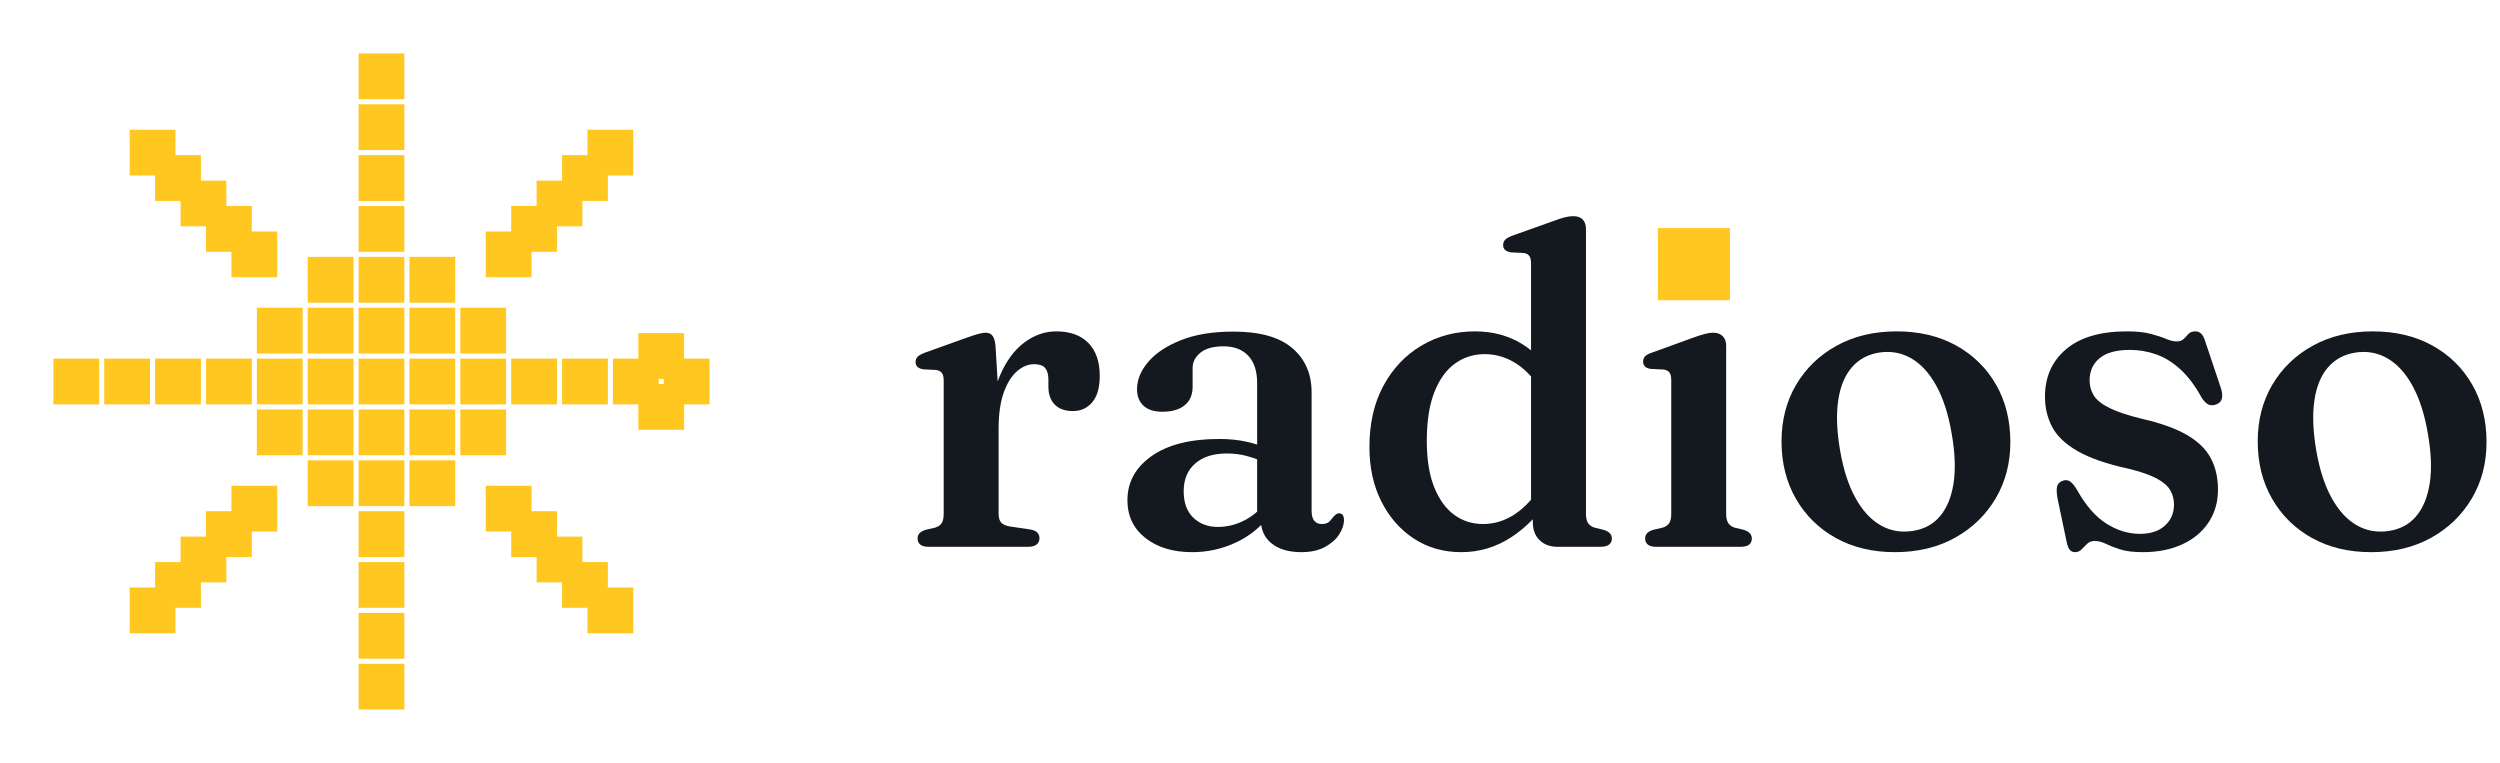
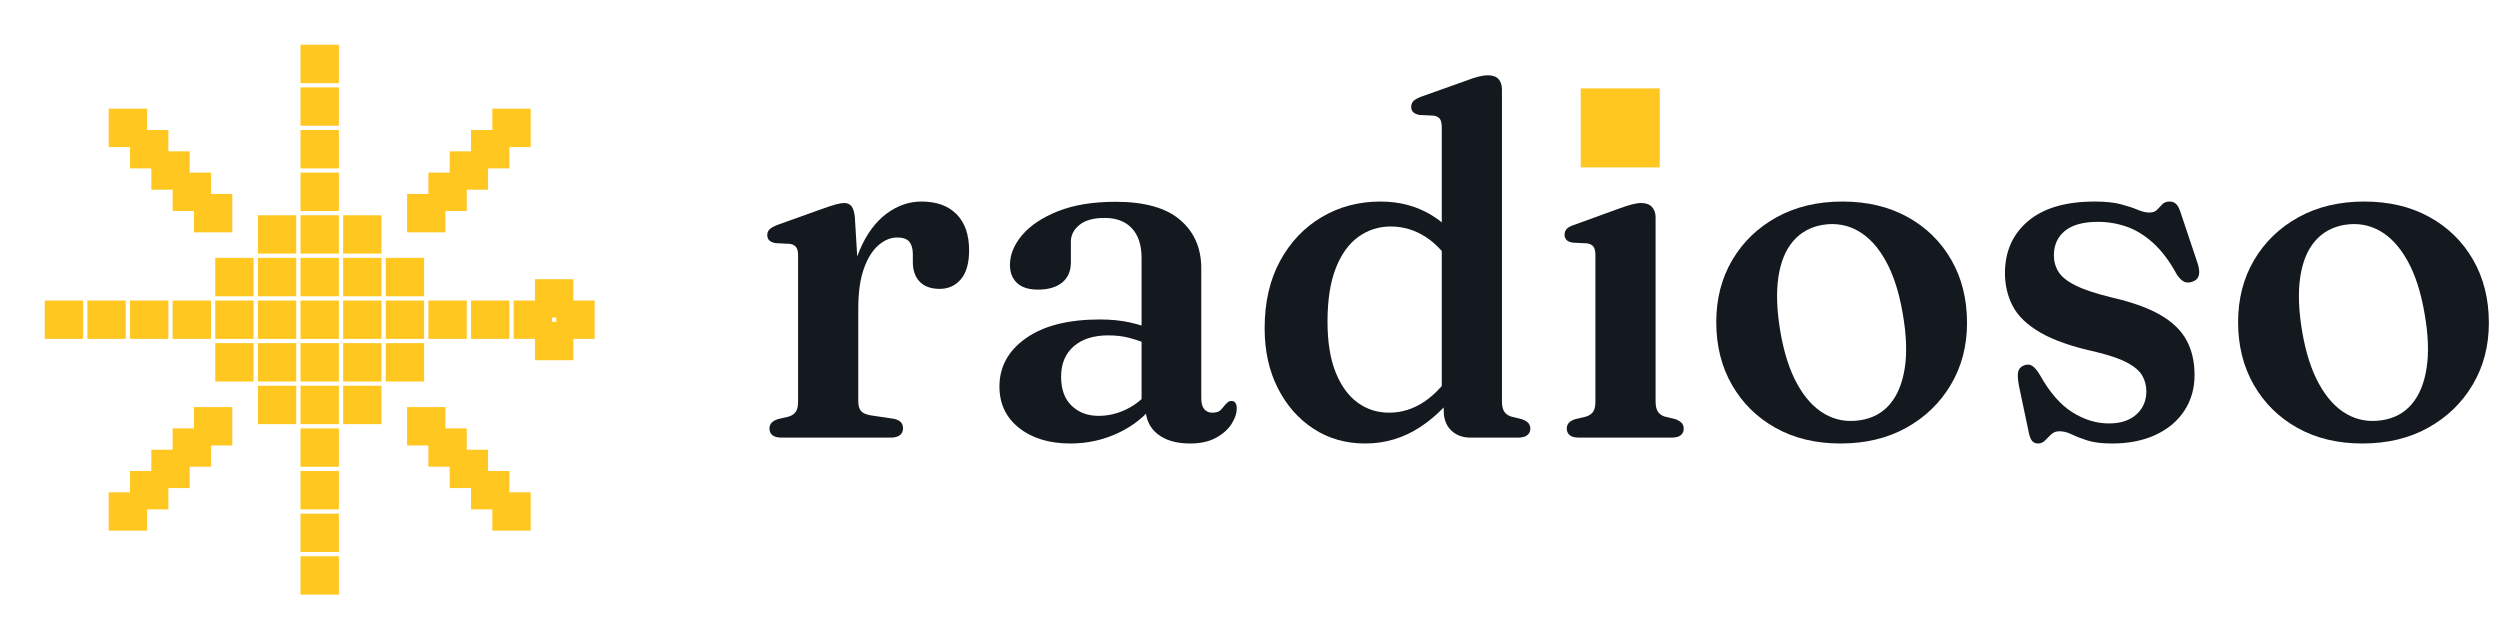
- <svg xmlns="http://www.w3.org/2000/svg" width="983" height="300" viewBox="0 0 983 300">
+ <svg xmlns="http://www.w3.org/2000/svg" width="1173" height="300" viewBox="0 0 1173 300">
  <g>
    <path d="M0 0 C5.94 0 11.88 0 18 0 C18 3.3 18 6.6 18 10 C21.3 10 24.6 10 28 10 C28 13.3 28 16.6 28 20 C31.3 20 34.6 20 38 20 C38 23.3 38 26.6 38 30 C41.3 30 44.6 30 48 30 C48 33.3 48 36.6 48 40 C51.3 40 54.6 40 58 40 C58 45.94 58 51.88 58 58 C52.06 58 46.12 58 40 58 C40 54.7 40 51.4 40 48 C36.7 48 33.4 48 30 48 C30 44.7 30 41.4 30 38 C26.7 38 23.4 38 20 38 C20 34.7 20 31.4 20 28 C16.7 28 13.4 28 10 28 C10 24.7 10 21.4 10 18 C6.7 18 3.4 18 0 18 C0 12.06 0 6.12 0 0 Z " fill="#FFC720" transform="translate(191,191)" />
    <path d="M0 0 C5.94 0 11.88 0 18 0 C18 5.94 18 11.88 18 18 C14.7 18 11.4 18 8 18 C8 21.3 8 24.6 8 28 C4.7 28 1.4 28 -2 28 C-2 31.3 -2 34.6 -2 38 C-5.3 38 -8.6 38 -12 38 C-12 41.3 -12 44.6 -12 48 C-15.3 48 -18.6 48 -22 48 C-22 51.3 -22 54.6 -22 58 C-27.94 58 -33.88 58 -40 58 C-40 52.06 -40 46.12 -40 40 C-36.7 40 -33.4 40 -30 40 C-30 36.7 -30 33.4 -30 30 C-26.7 30 -23.4 30 -20 30 C-20 26.7 -20 23.4 -20 20 C-16.7 20 -13.4 20 -10 20 C-10 16.7 -10 13.4 -10 10 C-6.7 10 -3.4 10 0 10 C0 6.7 0 3.4 0 0 Z " fill="#FFC720" transform="translate(91,191)" />
    <path d="M0 0 C5.94 0 11.88 0 18 0 C18 5.94 18 11.88 18 18 C14.7 18 11.4 18 8 18 C8 21.3 8 24.6 8 28 C4.7 28 1.4 28 -2 28 C-2 31.3 -2 34.6 -2 38 C-5.3 38 -8.6 38 -12 38 C-12 41.3 -12 44.6 -12 48 C-15.3 48 -18.6 48 -22 48 C-22 51.3 -22 54.6 -22 58 C-27.94 58 -33.88 58 -40 58 C-40 52.06 -40 46.12 -40 40 C-36.7 40 -33.4 40 -30 40 C-30 36.7 -30 33.4 -30 30 C-26.7 30 -23.4 30 -20 30 C-20 26.7 -20 23.4 -20 20 C-16.7 20 -13.4 20 -10 20 C-10 16.7 -10 13.4 -10 10 C-6.7 10 -3.4 10 0 10 C0 6.7 0 3.4 0 0 Z " fill="#FFC720" transform="translate(231,51)" />
    <path d="M0 0 C5.94 0 11.88 0 18 0 C18 3.3 18 6.6 18 10 C21.3 10 24.6 10 28 10 C28 13.3 28 16.6 28 20 C31.3 20 34.6 20 38 20 C38 23.3 38 26.6 38 30 C41.3 30 44.6 30 48 30 C48 33.3 48 36.6 48 40 C51.3 40 54.6 40 58 40 C58 45.94 58 51.88 58 58 C52.06 58 46.12 58 40 58 C40 54.7 40 51.4 40 48 C36.7 48 33.4 48 30 48 C30 44.7 30 41.4 30 38 C26.7 38 23.4 38 20 38 C20 34.7 20 31.4 20 28 C16.7 28 13.4 28 10 28 C10 24.7 10 21.4 10 18 C6.7 18 3.4 18 0 18 C0 12.06 0 6.12 0 0 Z " fill="#FFC720" transform="translate(51,51)" />
    <path d="M0 0 C5.94 0 11.88 0 18 0 C18 3.3 18 6.6 18 10 C21.3 10 24.6 10 28 10 C28 15.94 28 21.88 28 28 C24.7 28 21.4 28 18 28 C18 31.3 18 34.6 18 38 C12.06 38 6.12 38 0 38 C0 34.7 0 31.4 0 28 C-3.3 28 -6.6 28 -10 28 C-10 22.06 -10 16.12 -10 10 C-6.7 10 -3.4 10 0 10 C0 6.7 0 3.4 0 0 Z M8 18 C8 18.66 8 19.32 8 20 C8.66 20 9.32 20 10 20 C10 19.34 10 18.68 10 18 C9.34 18 8.68 18 8 18 Z " fill="#FFC720" transform="translate(251,131)" />
    <path d="M0 0 C5.94 0 11.88 0 18 0 C18 5.94 18 11.88 18 18 C12.06 18 6.12 18 0 18 C0 12.06 0 6.12 0 0 Z " fill="#FFC720" transform="translate(141,261)" />
    <path d="M0 0 C5.94 0 11.88 0 18 0 C18 5.94 18 11.88 18 18 C12.06 18 6.12 18 0 18 C0 12.06 0 6.12 0 0 Z " fill="#FFC720" transform="translate(141,241)" />
    <path d="M0 0 C5.94 0 11.88 0 18 0 C18 5.94 18 11.88 18 18 C12.06 18 6.12 18 0 18 C0 12.06 0 6.12 0 0 Z " fill="#FFC720" transform="translate(141,221)" />
    <path d="M0 0 C5.94 0 11.88 0 18 0 C18 5.94 18 11.88 18 18 C12.06 18 6.12 18 0 18 C0 12.06 0 6.12 0 0 Z " fill="#FFC720" transform="translate(141,201)" />
    <path d="M0 0 C5.94 0 11.88 0 18 0 C18 5.94 18 11.88 18 18 C12.06 18 6.12 18 0 18 C0 12.06 0 6.12 0 0 Z " fill="#FFC720" transform="translate(161,181)" />
    <path d="M0 0 C5.94 0 11.88 0 18 0 C18 5.94 18 11.88 18 18 C12.06 18 6.12 18 0 18 C0 12.06 0 6.12 0 0 Z " fill="#FFC720" transform="translate(141,181)" />
    <path d="M0 0 C5.94 0 11.88 0 18 0 C18 5.94 18 11.88 18 18 C12.06 18 6.12 18 0 18 C0 12.06 0 6.12 0 0 Z " fill="#FFC720" transform="translate(121,181)" />
    <path d="M0 0 C5.94 0 11.88 0 18 0 C18 5.94 18 11.88 18 18 C12.06 18 6.12 18 0 18 C0 12.06 0 6.12 0 0 Z " fill="#FFC720" transform="translate(181,161)" />
    <path d="M0 0 C5.94 0 11.88 0 18 0 C18 5.94 18 11.88 18 18 C12.06 18 6.12 18 0 18 C0 12.06 0 6.12 0 0 Z " fill="#FFC720" transform="translate(161,161)" />
    <path d="M0 0 C5.94 0 11.88 0 18 0 C18 5.94 18 11.88 18 18 C12.06 18 6.12 18 0 18 C0 12.06 0 6.12 0 0 Z " fill="#FFC720" transform="translate(141,161)" />
    <path d="M0 0 C5.94 0 11.88 0 18 0 C18 5.94 18 11.88 18 18 C12.06 18 6.12 18 0 18 C0 12.06 0 6.12 0 0 Z " fill="#FFC720" transform="translate(121,161)" />
    <path d="M0 0 C5.94 0 11.88 0 18 0 C18 5.94 18 11.88 18 18 C12.06 18 6.12 18 0 18 C0 12.06 0 6.12 0 0 Z " fill="#FFC720" transform="translate(101,161)" />
    <path d="M0 0 C5.94 0 11.88 0 18 0 C18 5.94 18 11.88 18 18 C12.06 18 6.12 18 0 18 C0 12.06 0 6.12 0 0 Z " fill="#FFC720" transform="translate(221,141)" />
    <path d="M0 0 C5.94 0 11.88 0 18 0 C18 5.94 18 11.88 18 18 C12.06 18 6.12 18 0 18 C0 12.06 0 6.12 0 0 Z " fill="#FFC720" transform="translate(201,141)" />
    <path d="M0 0 C5.94 0 11.88 0 18 0 C18 5.94 18 11.88 18 18 C12.06 18 6.12 18 0 18 C0 12.06 0 6.12 0 0 Z " fill="#FFC720" transform="translate(181,141)" />
    <path d="M0 0 C5.94 0 11.88 0 18 0 C18 5.94 18 11.88 18 18 C12.06 18 6.12 18 0 18 C0 12.06 0 6.12 0 0 Z " fill="#FFC720" transform="translate(161,141)" />
    <path d="M0 0 C5.94 0 11.88 0 18 0 C18 5.94 18 11.88 18 18 C12.06 18 6.12 18 0 18 C0 12.06 0 6.12 0 0 Z " fill="#FFC720" transform="translate(141,141)" />
    <path d="M0 0 C5.94 0 11.88 0 18 0 C18 5.94 18 11.88 18 18 C12.06 18 6.12 18 0 18 C0 12.06 0 6.12 0 0 Z " fill="#FFC720" transform="translate(121,141)" />
    <path d="M0 0 C5.94 0 11.88 0 18 0 C18 5.94 18 11.88 18 18 C12.06 18 6.12 18 0 18 C0 12.06 0 6.12 0 0 Z " fill="#FFC720" transform="translate(101,141)" />
    <path d="M0 0 C5.94 0 11.88 0 18 0 C18 5.94 18 11.88 18 18 C12.06 18 6.12 18 0 18 C0 12.06 0 6.12 0 0 Z " fill="#FFC720" transform="translate(81,141)" />
    <path d="M0 0 C5.94 0 11.88 0 18 0 C18 5.94 18 11.88 18 18 C12.06 18 6.12 18 0 18 C0 12.06 0 6.12 0 0 Z " fill="#FFC720" transform="translate(61,141)" />
    <path d="M0 0 C5.94 0 11.88 0 18 0 C18 5.94 18 11.88 18 18 C12.06 18 6.12 18 0 18 C0 12.06 0 6.12 0 0 Z " fill="#FFC720" transform="translate(41,141)" />
    <path d="M0 0 C5.94 0 11.88 0 18 0 C18 5.94 18 11.88 18 18 C12.06 18 6.12 18 0 18 C0 12.06 0 6.12 0 0 Z " fill="#FFC720" transform="translate(21,141)" />
    <path d="M0 0 C5.94 0 11.88 0 18 0 C18 5.94 18 11.88 18 18 C12.06 18 6.12 18 0 18 C0 12.06 0 6.12 0 0 Z " fill="#FFC720" transform="translate(181,121)" />
    <path d="M0 0 C5.94 0 11.88 0 18 0 C18 5.94 18 11.88 18 18 C12.06 18 6.12 18 0 18 C0 12.06 0 6.12 0 0 Z " fill="#FFC720" transform="translate(161,121)" />
    <path d="M0 0 C5.94 0 11.88 0 18 0 C18 5.94 18 11.88 18 18 C12.06 18 6.12 18 0 18 C0 12.06 0 6.12 0 0 Z " fill="#FFC720" transform="translate(141,121)" />
    <path d="M0 0 C5.94 0 11.88 0 18 0 C18 5.94 18 11.88 18 18 C12.06 18 6.12 18 0 18 C0 12.06 0 6.12 0 0 Z " fill="#FFC720" transform="translate(121,121)" />
    <path d="M0 0 C5.94 0 11.88 0 18 0 C18 5.94 18 11.88 18 18 C12.06 18 6.12 18 0 18 C0 12.06 0 6.12 0 0 Z " fill="#FFC720" transform="translate(101,121)" />
    <path d="M0 0 C5.94 0 11.88 0 18 0 C18 5.94 18 11.88 18 18 C12.06 18 6.12 18 0 18 C0 12.06 0 6.12 0 0 Z " fill="#FFC720" transform="translate(161,101)" />
    <path d="M0 0 C5.94 0 11.88 0 18 0 C18 5.94 18 11.88 18 18 C12.06 18 6.12 18 0 18 C0 12.06 0 6.12 0 0 Z " fill="#FFC720" transform="translate(141,101)" />
    <path d="M0 0 C5.94 0 11.88 0 18 0 C18 5.94 18 11.88 18 18 C12.06 18 6.12 18 0 18 C0 12.06 0 6.12 0 0 Z " fill="#FFC720" transform="translate(121,101)" />
    <path d="M0 0 C5.94 0 11.88 0 18 0 C18 5.94 18 11.88 18 18 C12.06 18 6.12 18 0 18 C0 12.06 0 6.12 0 0 Z " fill="#FFC720" transform="translate(141,81)" />
    <path d="M0 0 C5.94 0 11.88 0 18 0 C18 5.94 18 11.88 18 18 C12.06 18 6.12 18 0 18 C0 12.06 0 6.12 0 0 Z " fill="#FFC720" transform="translate(141,61)" />
    <path d="M0 0 C5.94 0 11.88 0 18 0 C18 5.94 18 11.88 18 18 C12.06 18 6.12 18 0 18 C0 12.06 0 6.12 0 0 Z " fill="#FFC720" transform="translate(141,41)" />
    <path d="M0 0 C5.94 0 11.88 0 18 0 C18 5.94 18 11.88 18 18 C12.06 18 6.12 18 0 18 C0 12.06 0 6.12 0 0 Z " fill="#FFC720" transform="translate(141,21)" />
  </g>
-   <g transform="translate(360, 85.0) scale(0.08778, -0.08778) translate(-75, -1481)">
+   <g transform="translate(360, 35.33) scale(0.11479, -0.11479) translate(-75, -1481)">
    <g fill="#14181F">
      <path d="M411 526Q411 669 453.0 767.0Q495 865 562.0 915.0Q629 965 705 965Q798 965 849.0 913.0Q900 861 900 766Q900 687 866.5 647.5Q833 608 780 608Q727 608 698.5 637.0Q670 666 670 718V753Q669 786 654.5 802.0Q640 818 606 818Q566 818 529.5 786.5Q493 755 470.0 691.0Q447 627 447 528ZM433 901 447 670V149Q447 122 458.0 109.0Q469 96 498 91L586 78Q608 75 619.0 65.0Q630 55 630 38Q630 20 617.0 10.0Q604 0 579 0H134Q108 0 96.0 10.0Q84 20 84 37Q84 51 92.5 60.5Q101 70 120 76L163 86Q182 92 191.5 105.5Q201 119 201 148V744Q201 768 193.0 778.5Q185 789 168 792L108 795Q90 799 82.5 807.0Q75 815 75 828Q75 842 84.5 851.5Q94 861 118 870L291 932Q335 948 356.0 953.5Q377 959 389 959Q409 959 419.5 945.5Q430 932 433 901Z" transform="translate(0,0)" />
      <path d="M691 125V145L675 150V734Q675 813 635.5 855.5Q596 898 524 898Q456 898 421.0 869.5Q386 841 386 801V717Q386 663 350.5 634.0Q315 605 251 605Q195 605 166.0 632.0Q137 659 137 706Q137 769 187.0 828.0Q237 887 333.5 925.5Q430 964 569 964Q746 964 832.5 890.0Q919 816 919 692V161Q919 131 931.0 116.5Q943 102 964 102Q988 102 998.5 113.0Q1009 124 1017 135Q1023 141 1028.5 145.5Q1034 150 1042 150Q1053 150 1058.5 142.0Q1064 134 1064 120Q1064 89 1042.5 55.5Q1021 22 978.5 -1.0Q936 -24 873 -24Q789 -24 740.0 15.0Q691 54 691 125ZM94 209Q94 330 202.5 406.5Q311 483 505 483Q572 483 626.5 471.0Q681 459 722 440L703 381Q665 397 625.5 407.5Q586 418 539 418Q449 418 397.5 373.0Q346 328 346 249Q346 172 389.0 130.5Q432 89 499 89Q559 89 614.5 116.5Q670 144 709 194L731 142Q673 63 580.5 19.5Q488 -24 384 -24Q255 -24 174.5 39.5Q94 103 94 209Z" transform="translate(930,0)" />
      <path d="M808 165 800 171V1268Q800 1292 792.5 1302.5Q785 1313 768 1316L708 1319Q690 1323 682.5 1331.0Q675 1339 675 1352Q675 1366 684.0 1375.5Q693 1385 717 1394L894 1457Q928 1470 949.5 1475.5Q971 1481 989 1481Q1018 1481 1032.0 1465.5Q1046 1450 1046 1423V149Q1046 120 1055.5 106.0Q1065 92 1084 86L1125 76Q1144 70 1153.0 60.5Q1162 51 1162 37Q1162 20 1149.5 10.0Q1137 0 1111 0H918Q869 0 838.5 29.5Q808 59 808 110ZM76 447Q76 606 139.0 722.0Q202 838 309.5 901.5Q417 965 549 965Q668 965 760.5 908.0Q853 851 911 744L852 690Q802 776 735.5 819.5Q669 863 592 863Q518 863 459.5 821.0Q401 779 367.0 693.0Q333 607 333 474Q333 350 366.0 267.5Q399 185 455.5 143.5Q512 102 585 102Q662 102 729.5 147.5Q797 193 853 284L892 230Q814 110 711.5 43.0Q609 -24 487 -24Q368 -24 275.5 36.5Q183 97 129.5 203.0Q76 309 76 447Z" transform="translate(2032,0)" />
      <path d="M447 901V149Q447 120 456.5 106.0Q466 92 484 86L526 76Q544 70 553.0 60.5Q562 51 562 37Q562 20 550.0 10.0Q538 0 512 0H134Q108 0 96.0 10.0Q84 20 84 37Q84 51 92.5 60.5Q101 70 120 76L163 86Q182 92 191.5 105.5Q201 119 201 148V746Q201 770 193.0 780.5Q185 791 168 794L108 797Q90 800 82.5 808.5Q75 817 75 829Q75 844 84.0 853.5Q93 863 118 871L294 935Q330 948 351.0 953.5Q372 959 388 959Q417 959 432.0 943.0Q447 927 447 901Z" transform="translate(3259,0)" />
      <path d="M593 965Q744 965 858.5 902.0Q973 839 1037.5 727.0Q1102 615 1102 469Q1102 328 1036.0 216.5Q970 105 854.0 40.5Q738 -24 585 -24Q434 -24 320.0 39.5Q206 103 141.5 215.0Q77 327 77 472Q77 615 142.5 726.0Q208 837 324.0 901.0Q440 965 593 965ZM664 71Q740 82 786.5 136.5Q833 191 847.5 284.5Q862 378 839 508Q817 637 770.0 722.0Q723 807 657.5 844.5Q592 882 514 870Q439 858 392.0 804.0Q345 750 331.0 656.5Q317 563 339 433Q361 304 408.0 219.0Q455 134 520.5 96.5Q586 59 664 71Z" transform="translate(3877,0)" />
      <path d="M503 58Q575 58 615.5 95.0Q656 132 656 189Q656 224 639.5 253.0Q623 282 578.5 306.0Q534 330 451 350Q305 382 223.5 429.0Q142 476 110.0 537.5Q78 599 78 672Q78 805 172.5 885.0Q267 965 445 965Q510 965 551.5 954.0Q593 943 620.0 931.5Q647 920 668 920Q689 920 700.0 931.5Q711 943 721.5 954.0Q732 965 752 965Q766 965 776.5 956.0Q787 947 795 923L864 717Q875 686 871.0 666.0Q867 646 846 638Q825 630 810.0 637.5Q795 645 781 666Q737 747 685.0 794.5Q633 842 576.0 862.0Q519 882 458 882Q368 882 323.0 845.0Q278 808 278 745Q278 708 297.0 677.5Q316 647 367.5 621.5Q419 596 514 573Q640 544 714.0 501.0Q788 458 820.5 397.5Q853 337 853 256Q853 173 811.0 109.5Q769 46 693.0 11.0Q617 -24 516 -24Q453 -24 414.5 -11.5Q376 1 350.5 13.5Q325 26 301 26Q280 26 267.0 13.5Q254 1 242.0 -11.5Q230 -24 213 -24Q199 -24 190.0 -14.5Q181 -5 176 18L135 213Q128 251 132.0 269.0Q136 287 155 295Q175 303 190.0 293.0Q205 283 221 256Q280 150 353.0 104.0Q426 58 503 58Z" transform="translate(5056,0)" />
      <path d="M593 965Q744 965 858.5 902.0Q973 839 1037.5 727.0Q1102 615 1102 469Q1102 328 1036.0 216.5Q970 105 854.0 40.5Q738 -24 585 -24Q434 -24 320.0 39.5Q206 103 141.5 215.0Q77 327 77 472Q77 615 142.5 726.0Q208 837 324.0 901.0Q440 965 593 965ZM664 71Q740 82 786.5 136.5Q833 191 847.5 284.5Q862 378 839 508Q817 637 770.0 722.0Q723 807 657.5 844.5Q592 882 514 870Q439 858 392.0 804.0Q345 750 331.0 656.5Q317 563 339 433Q361 304 408.0 219.0Q455 134 520.5 96.5Q586 59 664 71Z" transform="translate(6010,0)" />
    </g>
    <rect x="3400.0" y="1104.5" width="323.0" height="323.0" fill="#FFC720" />
  </g>
</svg>
